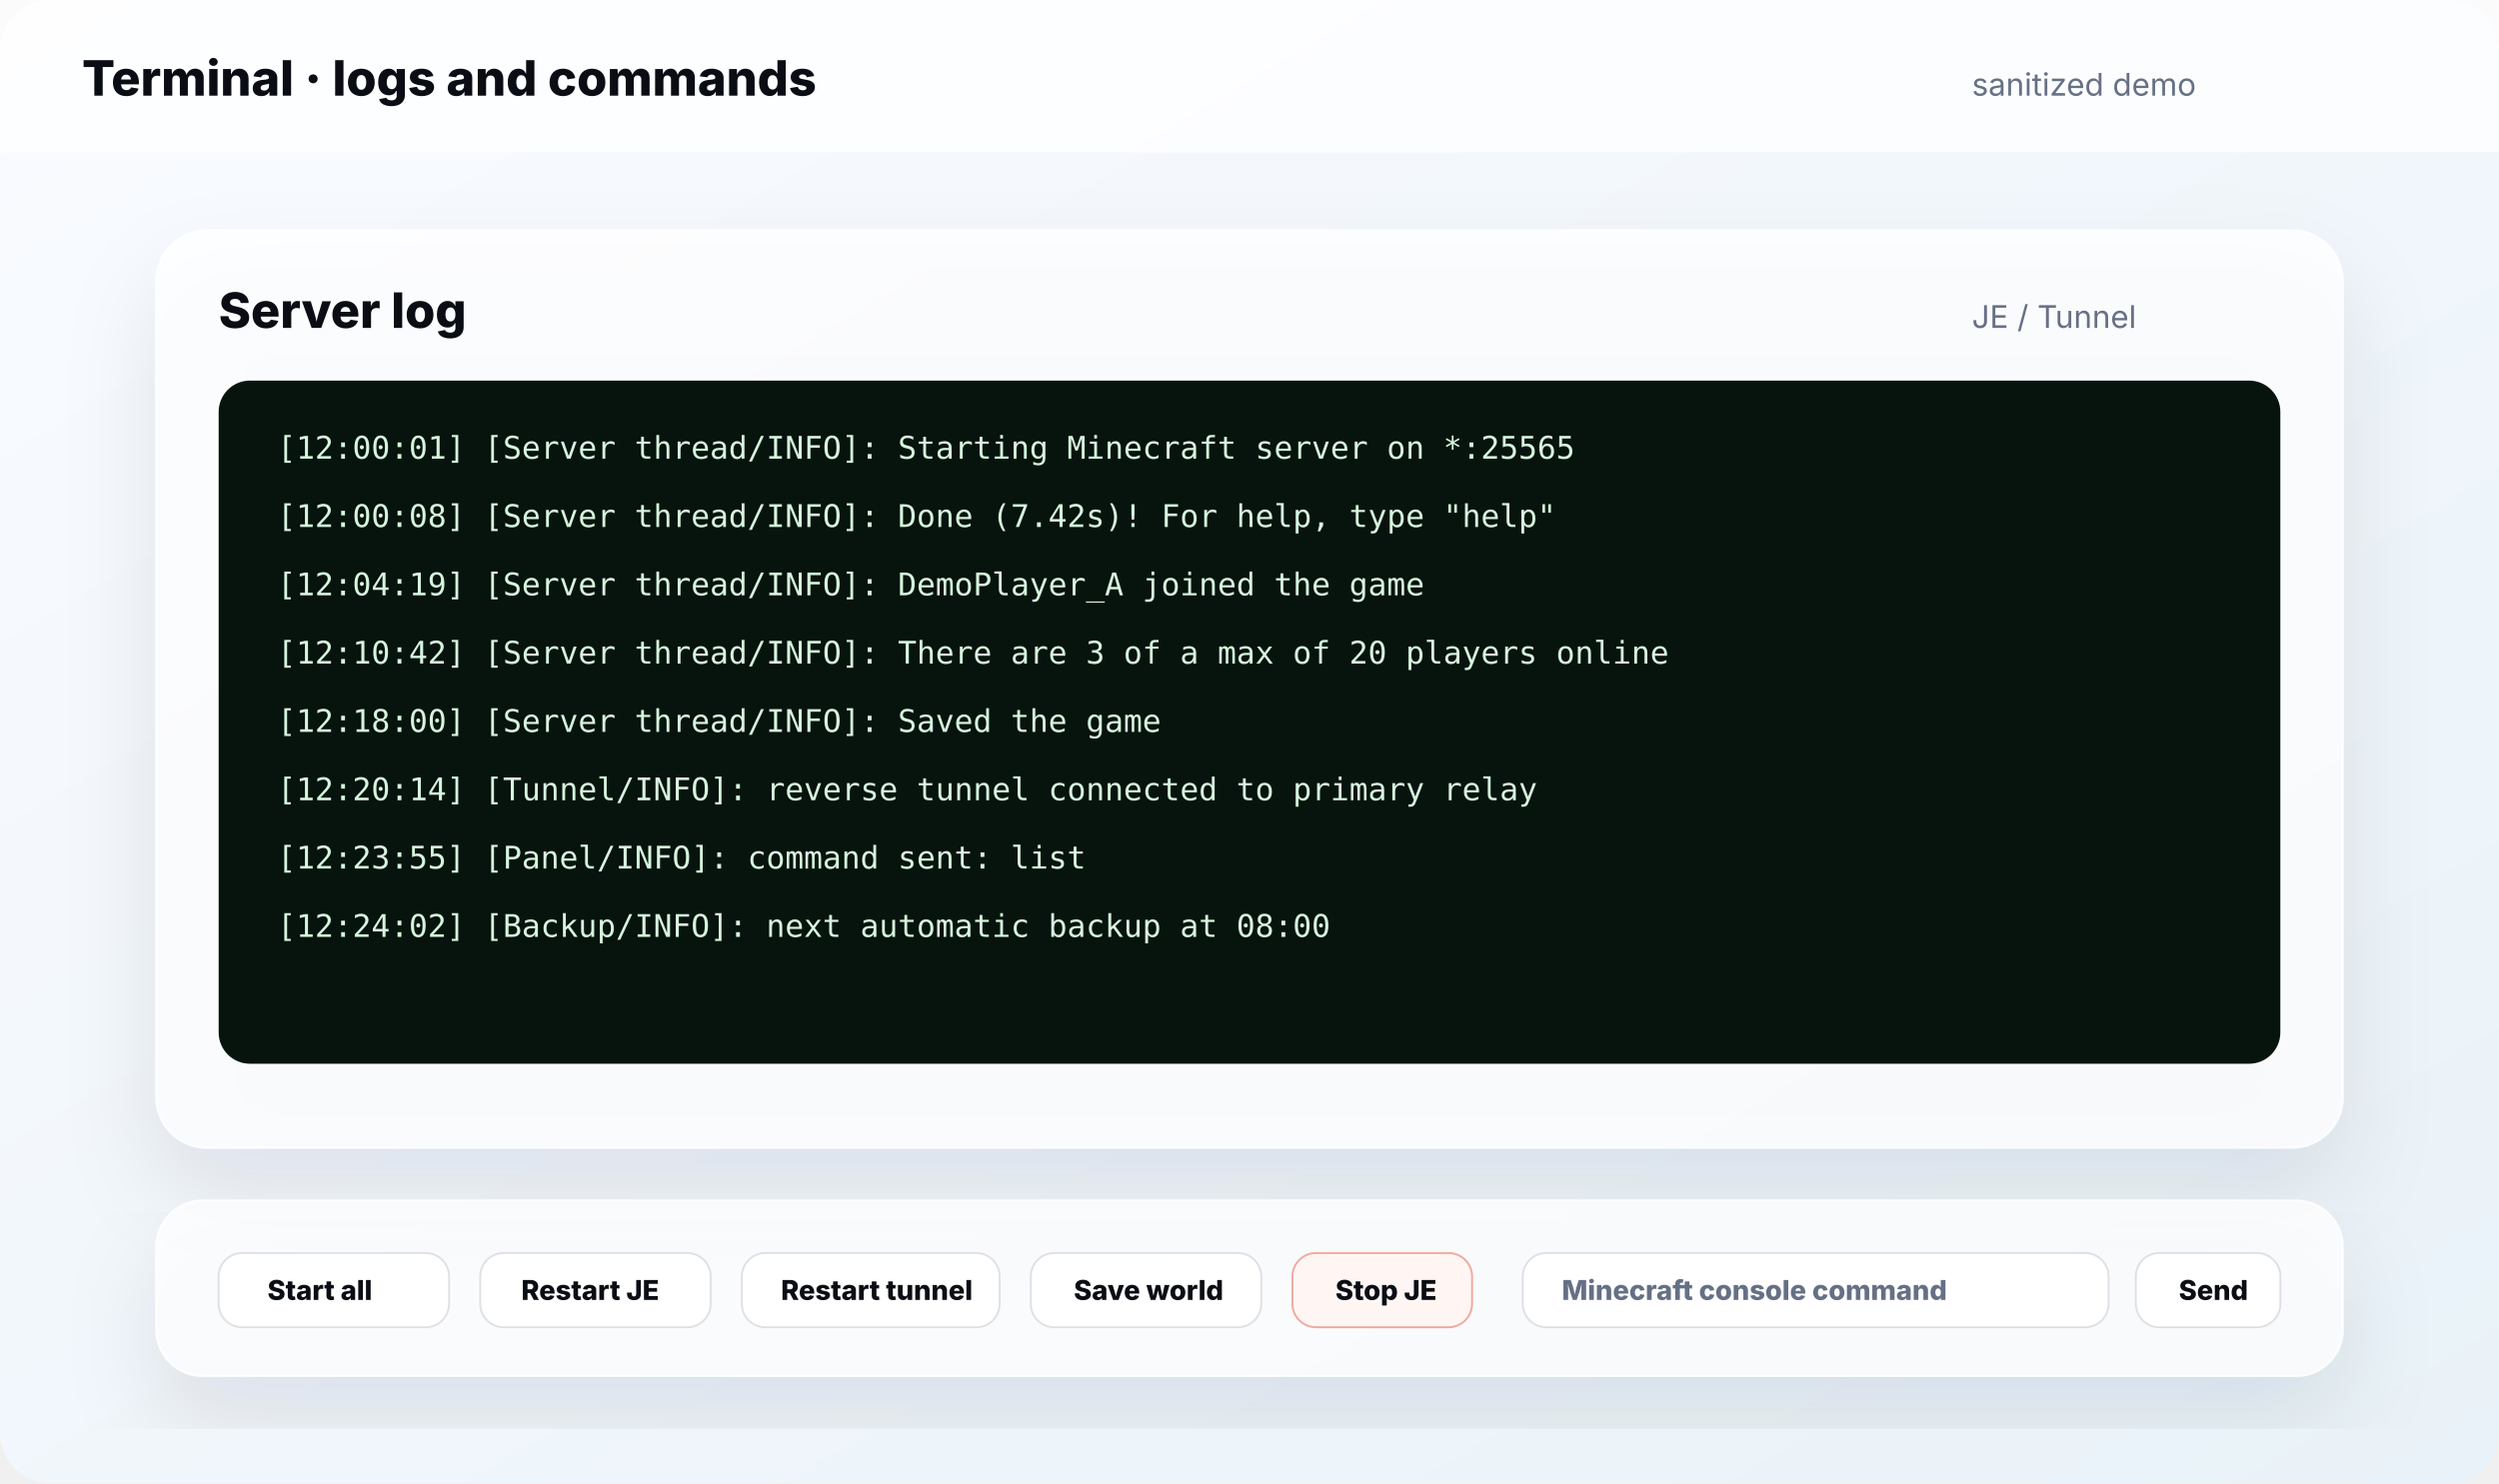
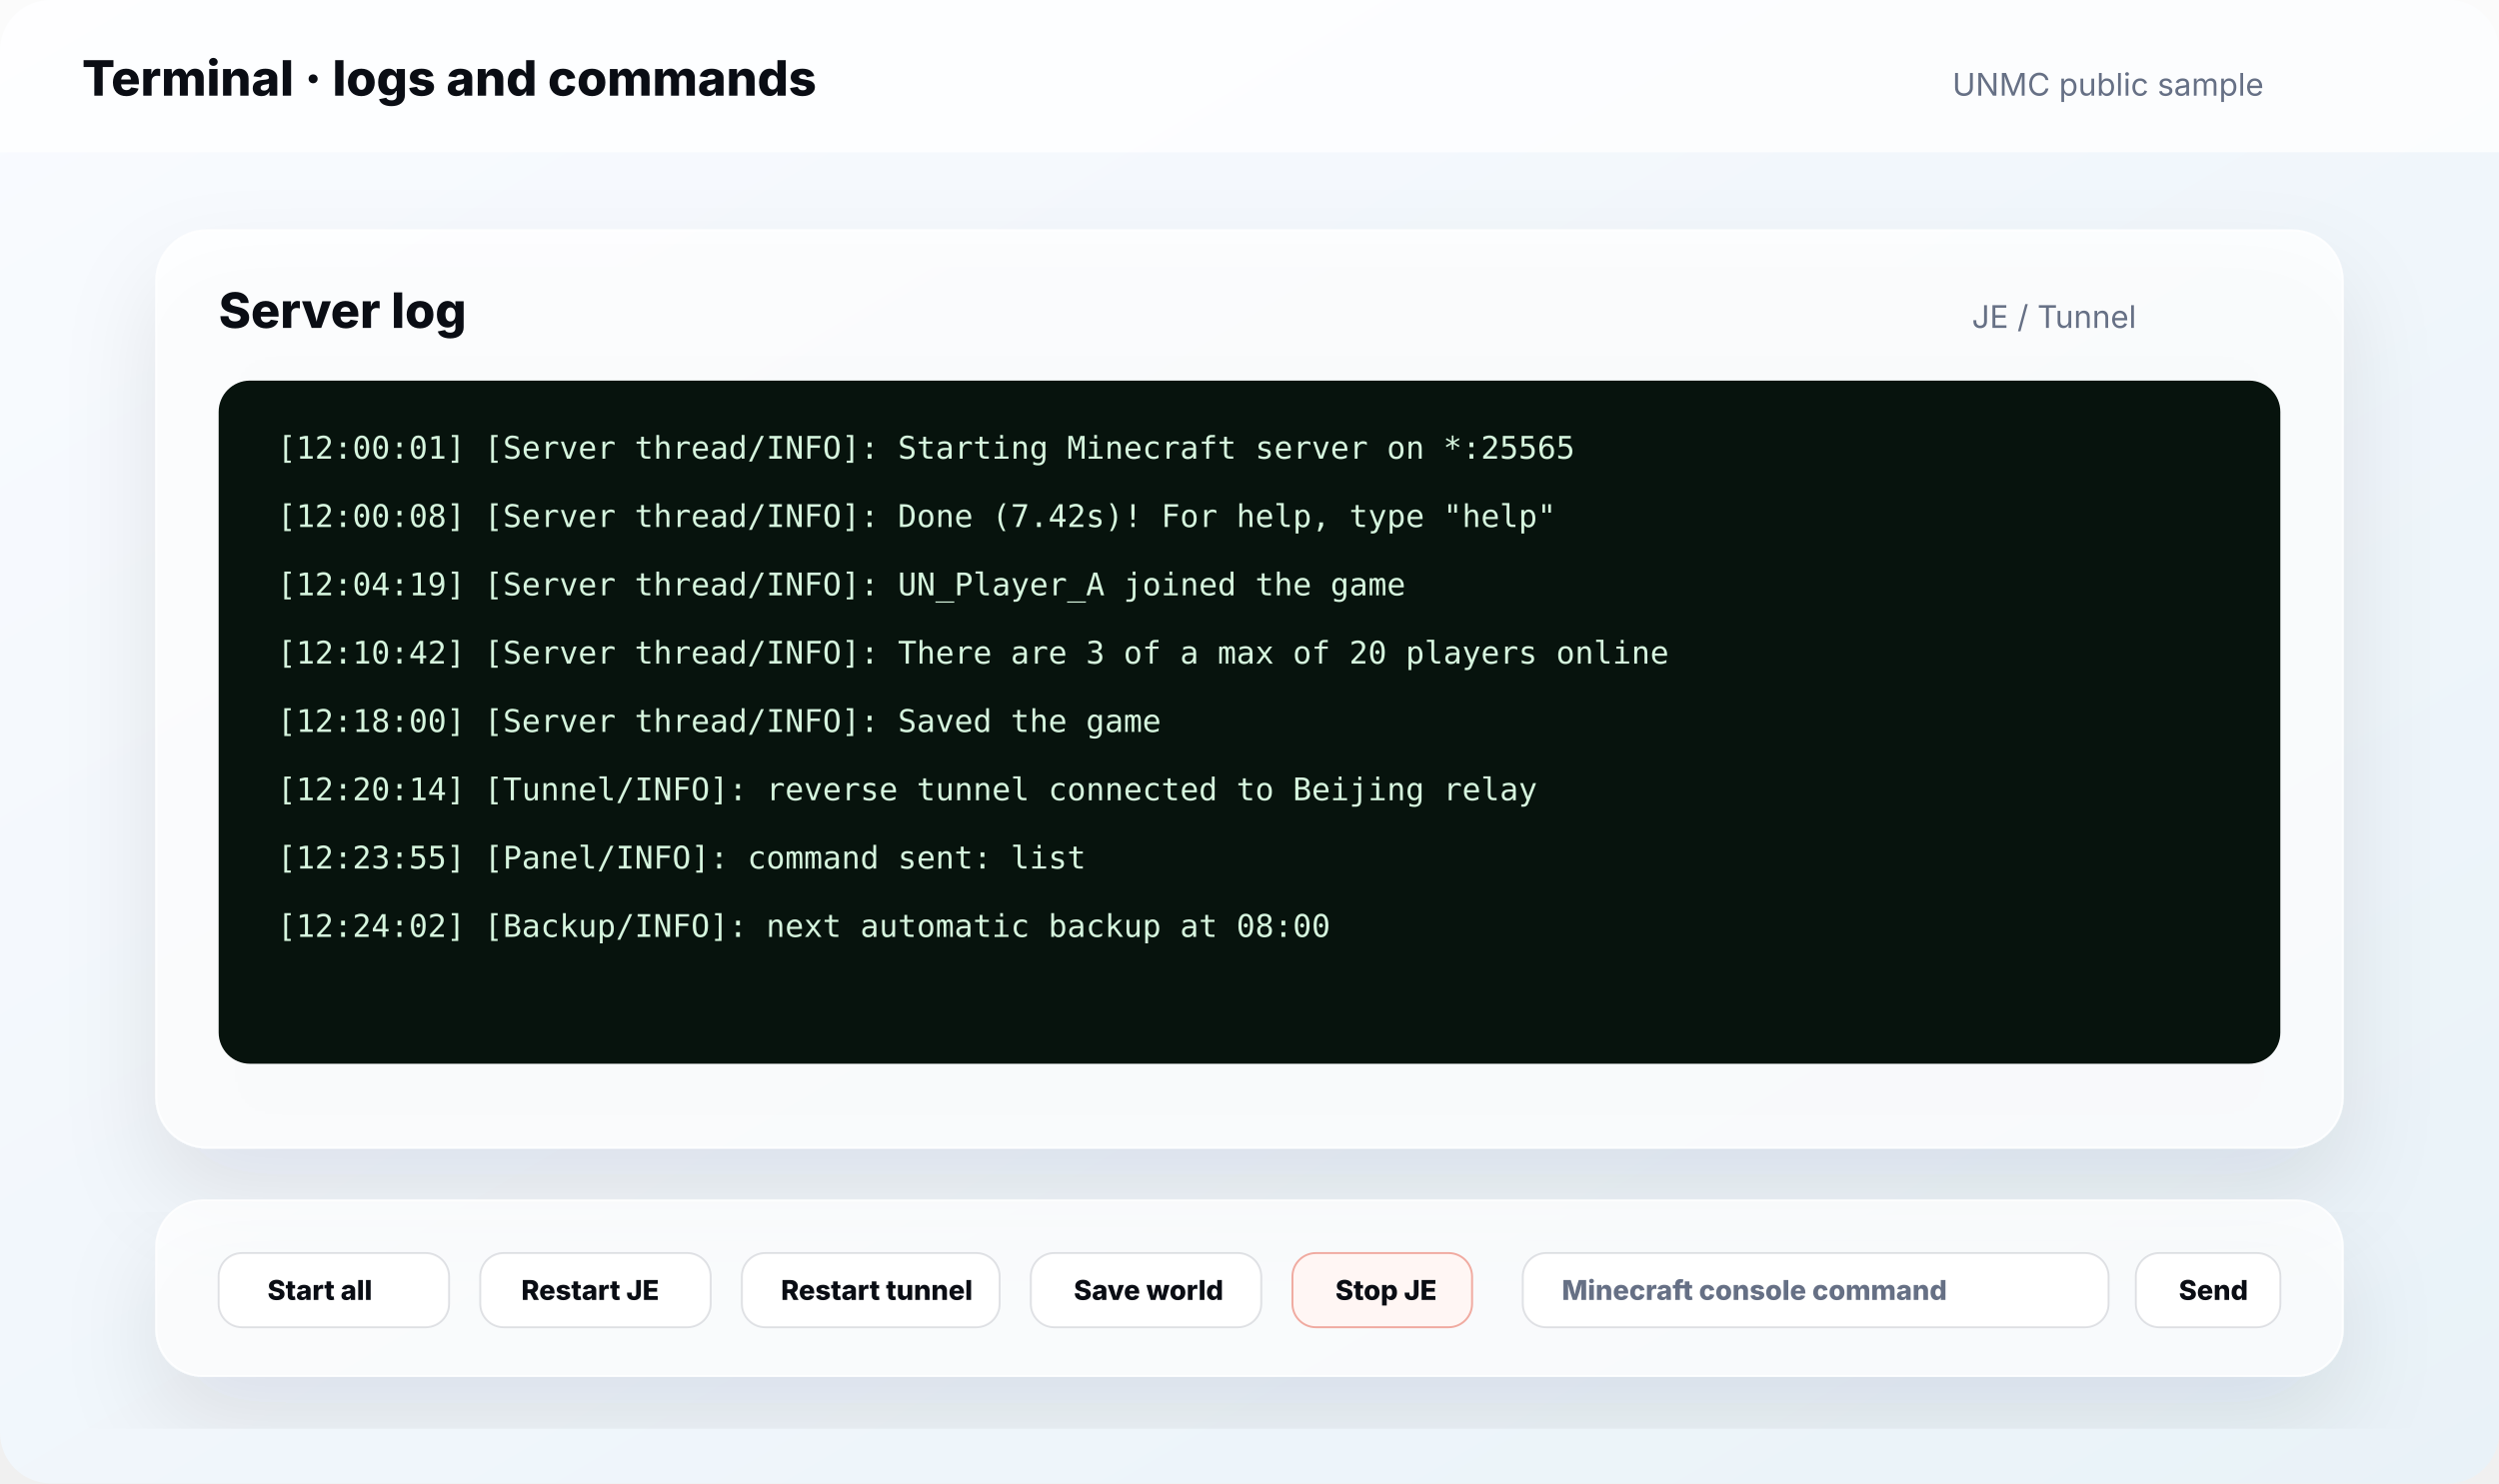
<svg xmlns="http://www.w3.org/2000/svg" width="1280" height="760" viewBox="0 0 1280 760" role="img" aria-labelledby="title desc">
  <defs>
    <linearGradient id="bg" x1="0" y1="0" x2="1" y2="1">
      <stop offset="0" stop-color="#f9fbff" />
      <stop offset="1" stop-color="#e9f2f8" />
    </linearGradient>
    <filter id="shadow" x="-20%" y="-20%" width="140%" height="150%">
      <feDropShadow dx="0" dy="24" stdDeviation="24" flood-color="#0f172a" flood-opacity=".12" />
    </filter>
    <style>.bg{fill:url(#bg)}.bar{fill:rgba(255,255,255,.76)}.card{fill:rgba(255,255,255,.74);stroke:rgba(255,255,255,.84);filter:url(#shadow)}.ink{fill:#0a0d14;font-family:-apple-system,BlinkMacSystemFont,"Segoe UI",sans-serif}.muted{fill:#667085;font-family:-apple-system,BlinkMacSystemFont,"Segoe UI",sans-serif}.h2{font-size:25px;font-weight:820}.small{font-size:16px}.label{font-size:14px;font-weight:760}.terminal{fill:#07130d}.termtext{fill:#d6f5de;font:16px ui-monospace,SFMono-Regular,Menlo,Consolas,monospace}.btn{fill:#fff;stroke:rgba(15,23,42,.12)}.danger{fill:#fff6f4;stroke:#f0aaa0}.input{fill:#fff;stroke:rgba(15,23,42,.12)}</style>
  </defs>
  <rect class="bg" width="1280" height="760" rx="26" />
  <rect class="bar" width="1280" height="78" />
  <text class="ink h2" x="42" y="49">Terminal · logs and commands</text>
-   <text class="muted small" x="1010" y="49">sanitized demo</text>
+   <text class="muted small" x="1000" y="49">UNMC public sample</text>
  <rect class="card" x="80" y="118" width="1120" height="470" rx="26" />
  <text class="ink h2" x="112" y="168">Server log</text>
  <text class="muted small" x="1010" y="168">JE / Tunnel</text>
  <rect class="terminal" x="112" y="195" width="1056" height="350" rx="16" />
  <text class="termtext" x="142" y="235">[12:00:01] [Server thread/INFO]: Starting Minecraft server on *:25565</text>
  <text class="termtext" x="142" y="270">[12:00:08] [Server thread/INFO]: Done (7.42s)! For help, type "help"</text>
-   <text class="termtext" x="142" y="305">[12:04:19] [Server thread/INFO]: DemoPlayer_A joined the game</text>
+   <text class="termtext" x="142" y="305">[12:04:19] [Server thread/INFO]: UN_Player_A joined the game</text>
  <text class="termtext" x="142" y="340">[12:10:42] [Server thread/INFO]: There are 3 of a max of 20 players online</text>
  <text class="termtext" x="142" y="375">[12:18:00] [Server thread/INFO]: Saved the game</text>
-   <text class="termtext" x="142" y="410">[12:20:14] [Tunnel/INFO]: reverse tunnel connected to primary relay</text>
+   <text class="termtext" x="142" y="410">[12:20:14] [Tunnel/INFO]: reverse tunnel connected to Beijing relay</text>
  <text class="termtext" x="142" y="445">[12:23:55] [Panel/INFO]: command sent: list</text>
  <text class="termtext" x="142" y="480">[12:24:02] [Backup/INFO]: next automatic backup at 08:00</text>
  <rect class="card" x="80" y="615" width="1120" height="90" rx="24" />
  <rect class="btn" x="112" y="642" width="118" height="38" rx="12" />
  <text class="ink label" x="137" y="666">Start all</text>
  <rect class="btn" x="246" y="642" width="118" height="38" rx="12" />
  <text class="ink label" x="267" y="666">Restart JE</text>
  <rect class="btn" x="380" y="642" width="132" height="38" rx="12" />
  <text class="ink label" x="400" y="666">Restart tunnel</text>
  <rect class="btn" x="528" y="642" width="118" height="38" rx="12" />
  <text class="ink label" x="550" y="666">Save world</text>
  <rect class="danger" x="662" y="642" width="92" height="38" rx="12" />
  <text class="ink label" x="684" y="666">Stop JE</text>
  <rect class="input" x="780" y="642" width="300" height="38" rx="12" />
  <text class="muted label" x="800" y="666">Minecraft console command</text>
  <rect class="btn" x="1094" y="642" width="74" height="38" rx="12" />
  <text class="ink label" x="1116" y="666">Send</text>
</svg>
